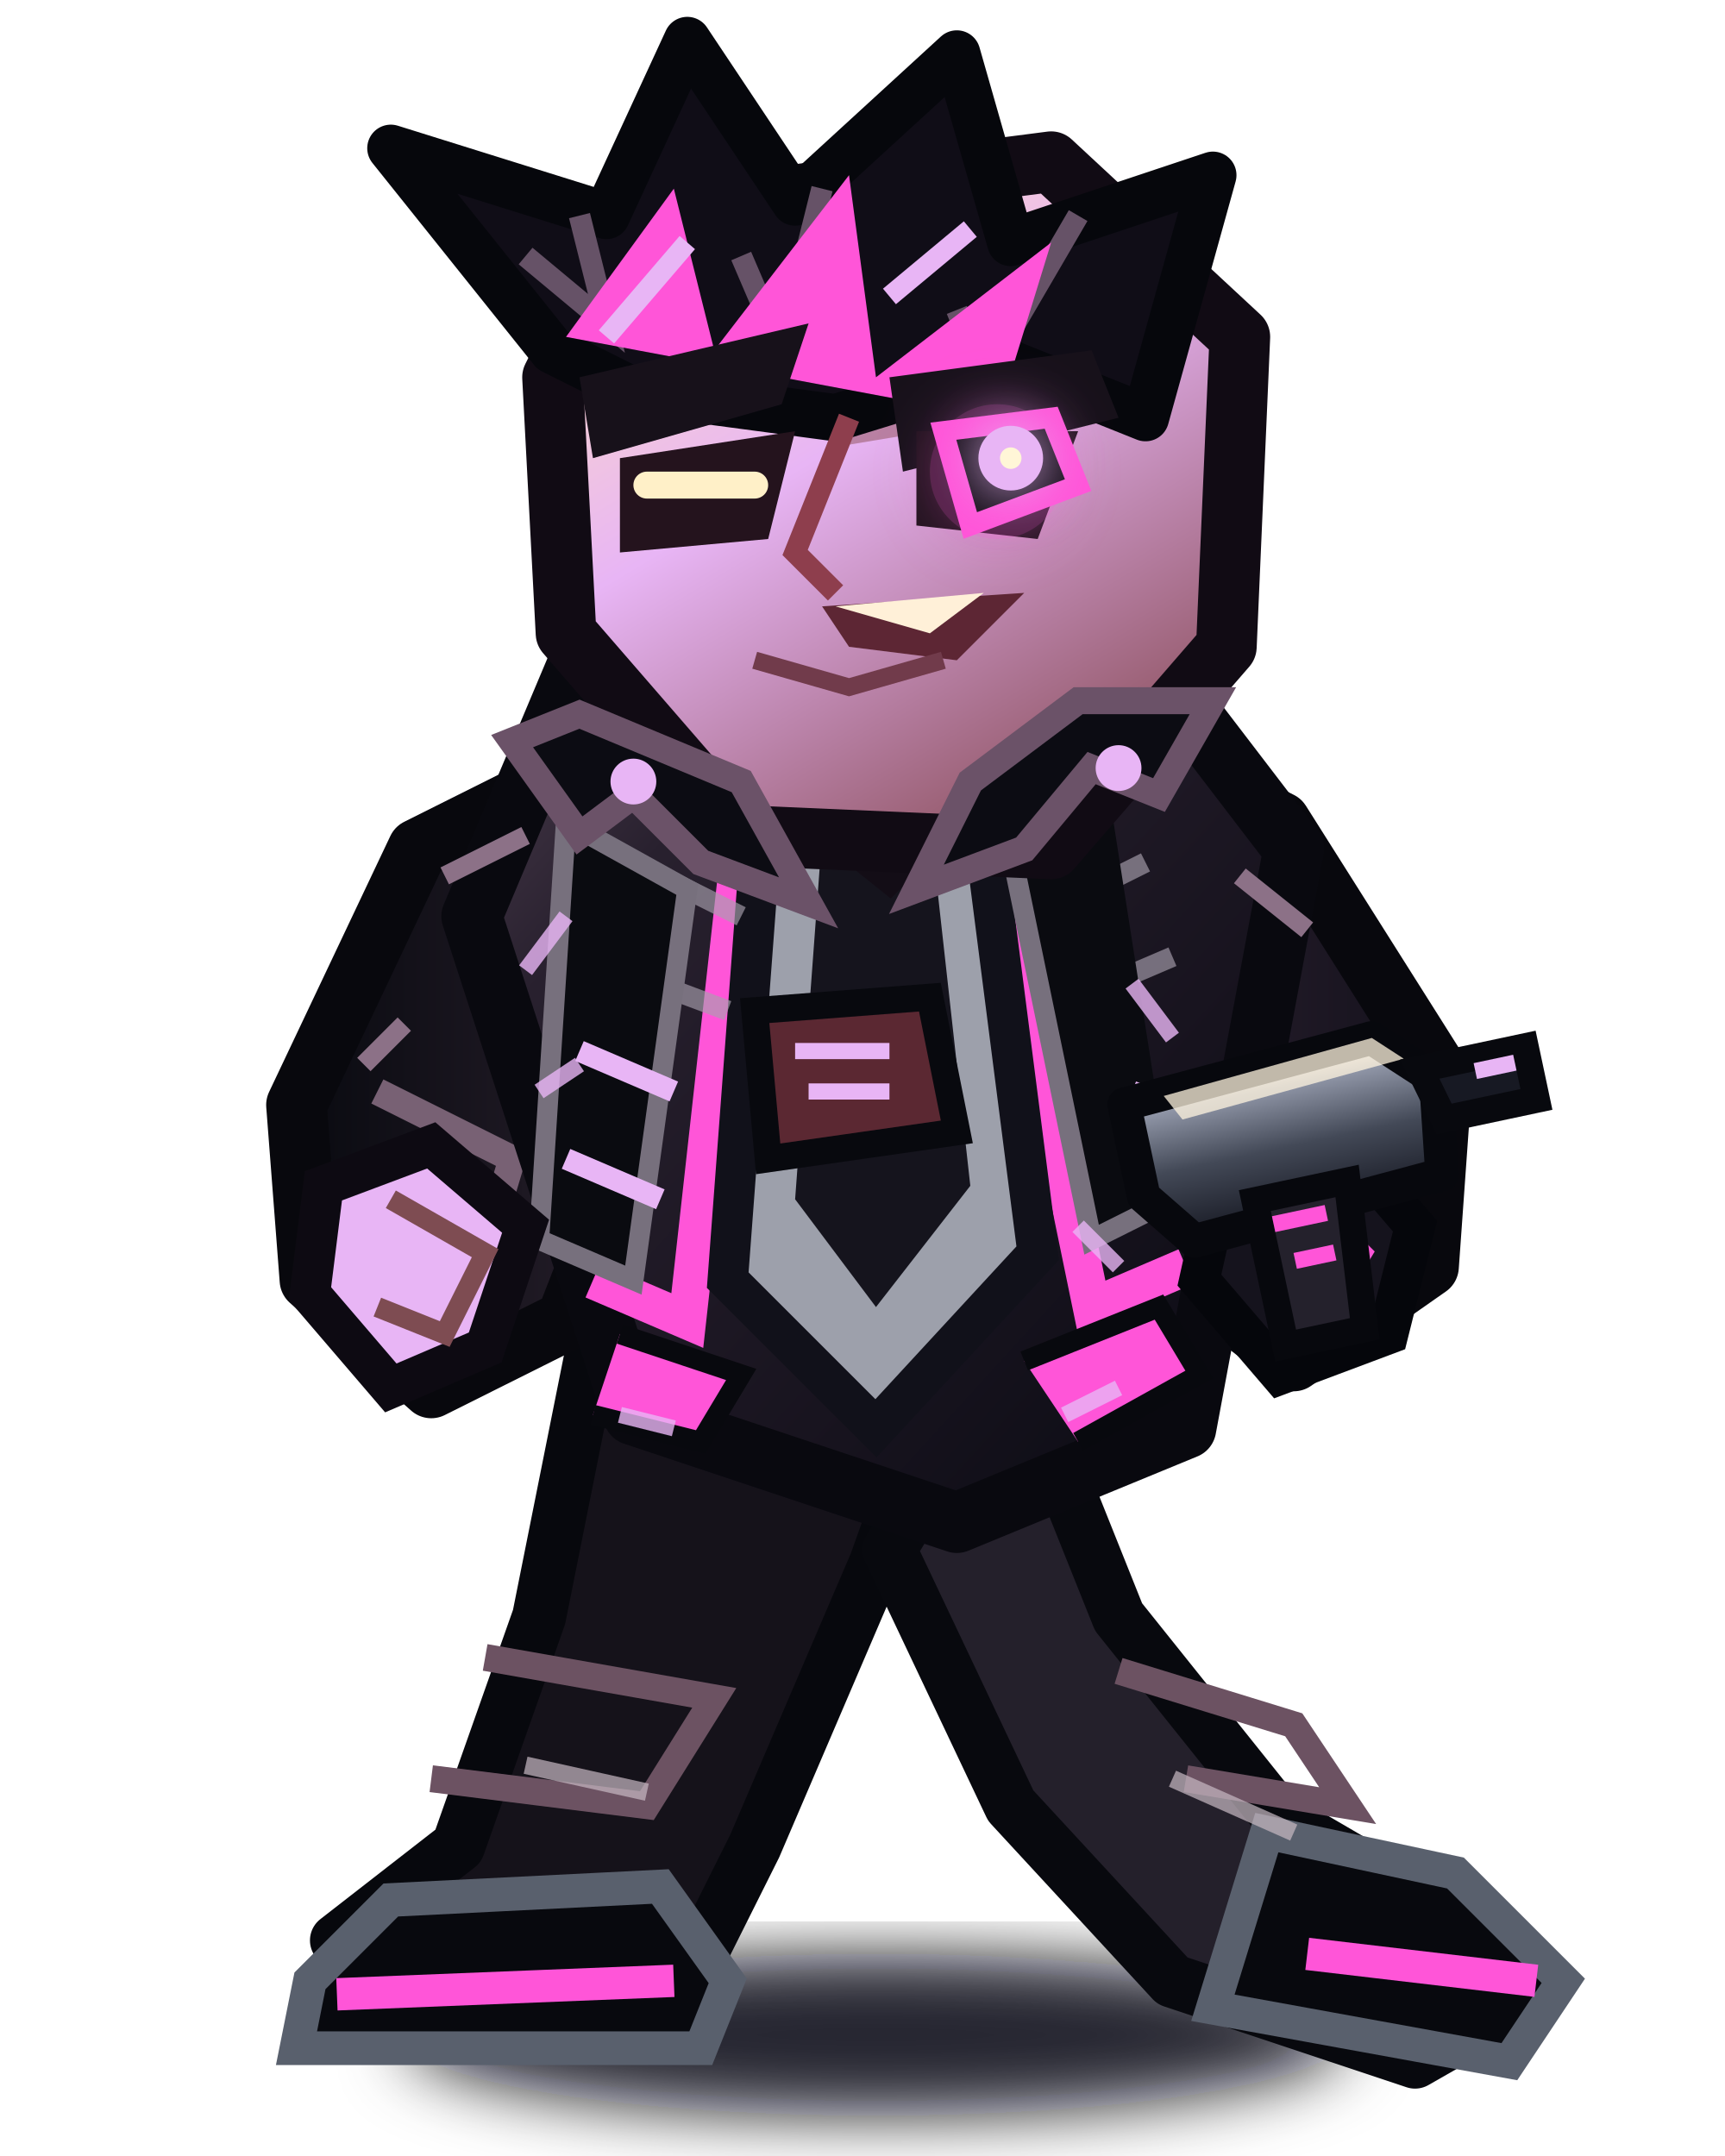
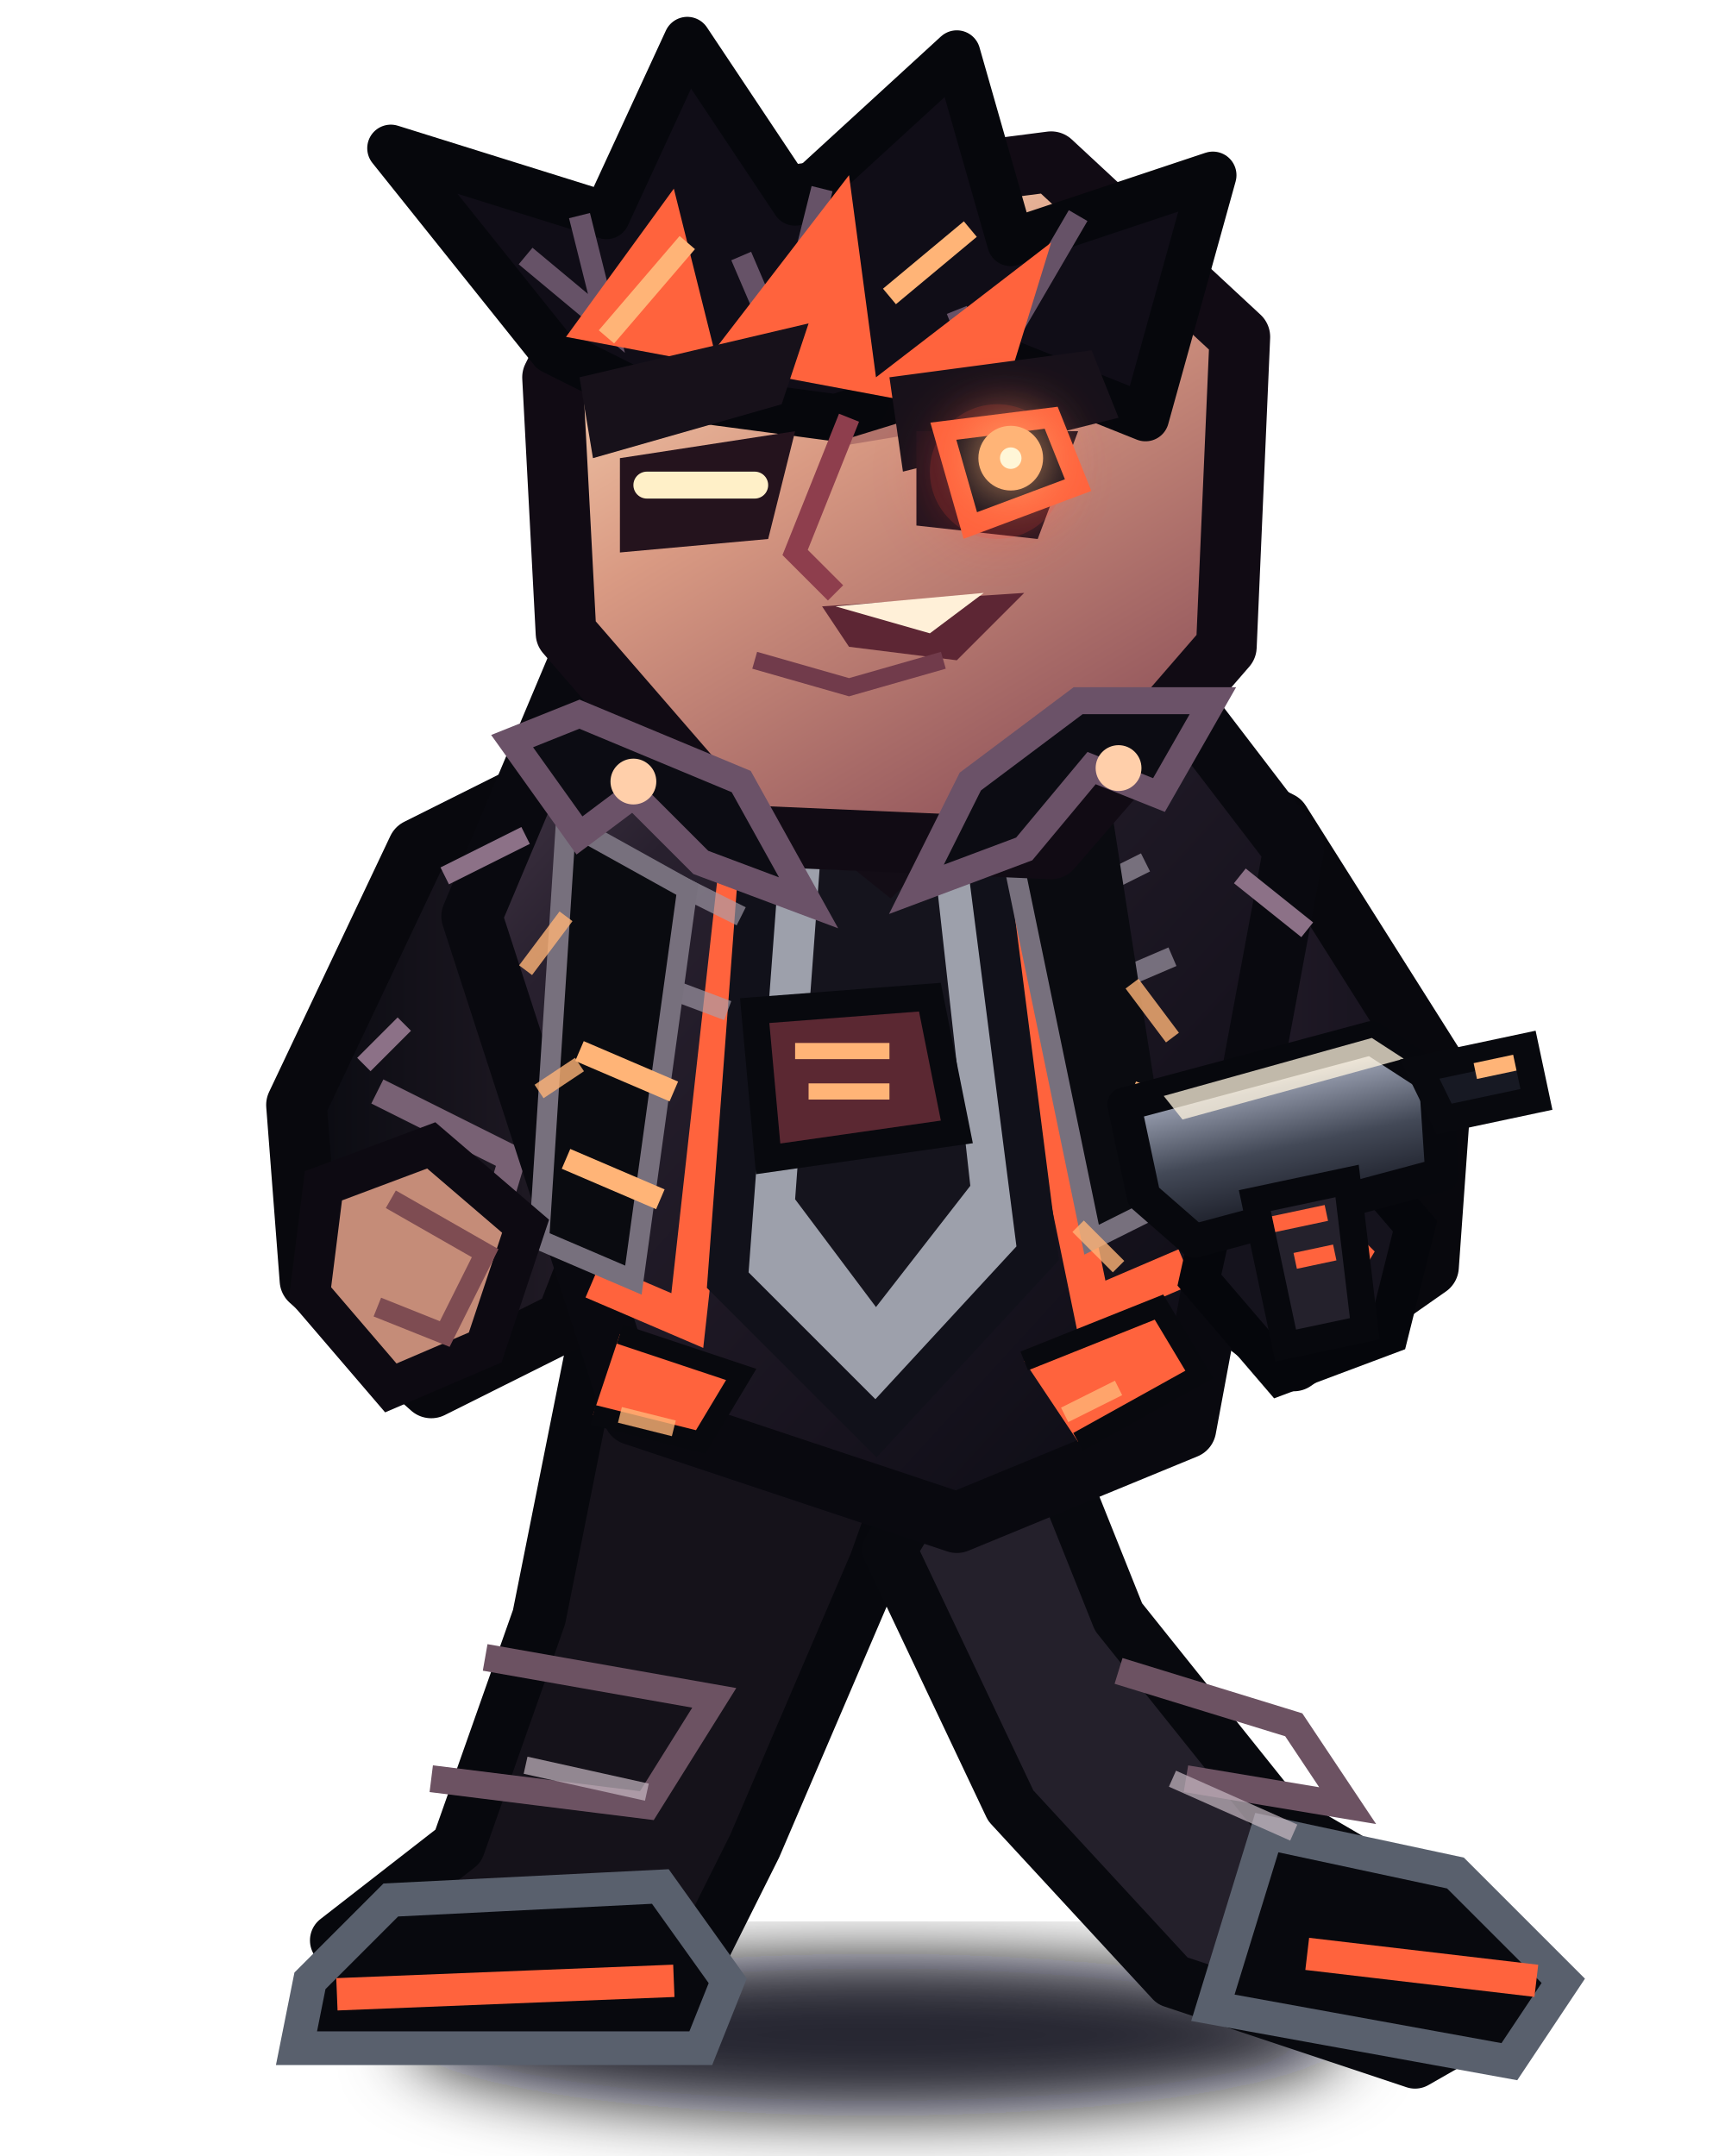
<svg xmlns="http://www.w3.org/2000/svg" viewBox="0 0 128 160">
  <defs>
    <linearGradient id="j" x1="0" y1="0" x2="1" y2="1">
      <stop stop-color="#514253" />
      <stop offset=".24" stop-color="#28202e" />
      <stop offset=".68" stop-color="#17131e" />
      <stop offset="1" stop-color="#080a11" />
    </linearGradient>
    <linearGradient id="skin" x1=".15" y1="0" x2=".75" y2="1">
      <stop stop-color="#ffe0bd" />
-       <stop offset=".42" stop-color="#e8b5f5" />
+       <stop offset=".42" stop-color="#d99a83" />
      <stop offset="1" stop-color="#884c56" />
    </linearGradient>
    <linearGradient id="steel" x1="0" y1="0" x2="0" y2="1">
      <stop stop-color="#f0e6e2" />
      <stop offset=".18" stop-color="#8f95a6" />
      <stop offset=".55" stop-color="#434957" />
      <stop offset="1" stop-color="#171923" />
    </linearGradient>
    <linearGradient id="leather" x1="0" y1="0" x2="1" y2="0">
      <stop stop-color="#090a10" />
      <stop offset=".5" stop-color="#3a2c3c" />
      <stop offset="1" stop-color="#14111c" />
    </linearGradient>
    <linearGradient id="blood" x1="0" y1="0" x2="0" y2="1">
-       <stop stop-color="#e8b5f5" />
+       <stop stop-color="#ff7553" />
      <stop offset="1" stop-color="#a41d30" />
    </linearGradient>
    <filter id="shadow" x="-.3" y="-.2" width="1.6" height="1.5">
      <feGaussianBlur stdDeviation="2.5" />
    </filter>
    <filter id="eyeGlow" x="-1" y="-1" width="3" height="3">
      <feGaussianBlur stdDeviation="2" result="b" />
      <feMerge>
        <feMergeNode in="b" />
        <feMergeNode in="SourceGraphic" />
      </feMerge>
    </filter>
  </defs>
  <ellipse cx="65" cy="151" rx="35" ry="6" fill="#020207" opacity=".85" filter="url(#shadow)" />
  <path d="M44 100 40 120 34 137 25 144 28 150 49 151 56 137 65 116 70 102Z" fill="#15121a" stroke="#07080d" stroke-width="4" stroke-linejoin="round" />
  <path d="m75 100 8 20 12 15 12 7 5 7-7 4-18-6-12-13-9-19z" fill="#24202b" stroke="#08090e" stroke-width="4" stroke-linejoin="round" />
  <path d="m29 141 20-1 5 7-2 5H22l1-5zM94 136l14 3 8 8-4 6-22-4z" fill="#08090e" stroke="#59606d" stroke-width="2.5" />
-   <path d="m25 148 25-1m47-2 17 2" stroke="#ff55d8" stroke-width="2.4" />
+   <path d="m25 148 25-1m47-2 17 2" stroke="#ff633d" stroke-width="2.4" />
  <path d="m36 123 17 3-5 8-16-2m51-8 13 4 4 6-12-2" fill="none" stroke="#6c5262" stroke-width="2" />
  <path d="m39 131 9 2m39-1 9 4" stroke="#c8b9c3" stroke-width="1.3" opacity=".7" />
  <path d="m43 57-12 6-9 19 1 13 9 8 10-5 7-18M83 55l12 6 12 19-1 14-10 7-9-7-8-18" fill="url(#leather)" stroke="#08080d" stroke-width="4.5" stroke-linejoin="round" />
  <path d="m28 81 10 5-3 10-8-3m69-12-9 7 4 10 8-5" fill="none" stroke="#786174" stroke-width="2" />
  <path d="m43 49 40-3 13 17-8 43-17 7-24-8-12-37z" fill="url(#j)" stroke="#09090f" stroke-width="4.5" stroke-linejoin="round" />
-   <path d="m43 56 12 6-4 36-7-3m38-40-8 8 7 34 7-3" fill="none" stroke="#ff55d8" stroke-width="2.8" />
+   <path d="m43 56 12 6-4 36-7-3m38-40-8 8 7 34 7-3" fill="none" stroke="#ff633d" stroke-width="2.8" />
  <path d="m57 55 15-1 5 39-12 13-11-11z" fill="#9da0ab" stroke="#11111a" stroke-width="3" />
  <path d="m61 62 8-1 3 27-7 9-6-8z" fill="#15141d" />
  <path d="m47 64 8 4m-9 4 8 3m25-8 6-3m-5 10 7-3" stroke="#a8a0ad" stroke-width="1.5" opacity=".65" />
  <path d="m42 61 9 5-4 29-7-3zm40-4-7 6 6 29 6-3" fill="#0a0b10" stroke="#77707d" stroke-width="1.5" />
-   <path d="m43 78 7 3m-8 5 7 3m35-8 5 2" stroke="#e8b5f5" stroke-width="1.6" />
+   <path d="m43 78 7 3m-8 5 7 3m35-8 5 2" stroke="#ffb477" stroke-width="1.6" />
  <path d="m56 75 13-1 2 10-14 2z" fill="#5b2832" stroke="#08090e" stroke-width="2" />
-   <path d="m59 78 7 0m-6 3 6 0" stroke="#e8b5f5" stroke-width="1.2" />
-   <path d="m46 99 9 3-3 5-8-2m32-4 10-4 3 5-9 5" fill="#ff55d8" stroke="#08090e" stroke-width="1.5" />
+   <path d="m59 78 7 0m-6 3 6 0" stroke="#ffb477" stroke-width="1.2" />
+   <path d="m46 99 9 3-3 5-8-2m32-4 10-4 3 5-9 5" fill="#ff633d" stroke="#08090e" stroke-width="1.5" />
  <path d="m55 48 1 9 10 8 9-9-1-10z" fill="#9a5c60" stroke="#130d16" stroke-width="2.5" />
  <path d="m47 16 31-4 14 13-1 23-13 15-23-1-13-15-1-19z" fill="url(#skin)" stroke="#110b14" stroke-width="4.5" stroke-linejoin="round" />
  <path d="m45 23 9-6 4 6 7-8 3 10 9-6-2 12-12 2-13-3z" fill="#8b4e54" opacity=".5" />
  <path d="m41 26-12-15 16 5 6-13 8 12 12-11 4 14 15-5-5 18-10-4-13 4-15-2z" fill="#100d17" stroke="#06070c" stroke-width="3.5" stroke-linejoin="round" />
  <path d="m39 19 6 5-2-8m12 3 3 7 3-12m10 9 2 5 7-12" fill="none" stroke="#665267" stroke-width="1.6" />
-   <path d="m42 25 8-11 3 12 10-13 2 15 13-10-4 13z" fill="#ff55d8" />
-   <path d="m45 25 6-7m15 4 6-5" stroke="#e8b5f5" stroke-width="1.5" />
+   <path d="m42 25 8-11 3 12 10-13 2 15 13-10-4 13z" fill="#ff633d" />
+   <path d="m45 25 6-7m15 4 6-5" stroke="#ffb477" stroke-width="1.5" />
  <path d="m43 28 17-4-2 6-14 4m22-6 15-2 2 5-16 4" fill="#17111a" />
  <path d="m46 34 13-2-2 8-11 1z" fill="#24131d" />
  <path d="m68 32 12 0-3 8-9-1z" fill="#20131d" />
  <path d="m48 36 8 0" stroke="#fff0c8" stroke-width="2" stroke-linecap="round" />
-   <circle cx="74" cy="35" r="5" fill="#ff55d8" opacity=".25" filter="url(#eyeGlow)" />
-   <path d="m70 32 8-1 2 5-8 3z" fill="#17101a" stroke="#ff55d8" stroke-width="1.5" />
-   <circle cx="75" cy="34" r="2.4" fill="#e8b5f5" filter="url(#eyeGlow)" />
+   <circle cx="74" cy="35" r="5" fill="#ff3e36" opacity=".25" filter="url(#eyeGlow)" />
+   <path d="m70 32 8-1 2 5-8 3z" fill="#17101a" stroke="#ff633d" stroke-width="1.5" />
+   <circle cx="75" cy="34" r="2.4" fill="#ffb477" filter="url(#eyeGlow)" />
  <circle cx="75" cy="34" r=".8" fill="#fff6d7" />
  <path d="m63 31-4 10 3 3" fill="none" stroke="#8e3e4d" stroke-width="1.6" />
  <path d="m61 45 15-1-5 5-8-1z" fill="#5d2634" />
  <path d="m62 45 11-1-4 3z" fill="#fff0d8" />
  <path d="m56 49 7 2 7-2" fill="none" stroke="#713b4b" stroke-width="1.3" />
  <path d="m43 53 12 5 5 9-8-3-5-5-4 3-5-7zM80 52l-8 6-4 8 8-3 5-6 5 2 4-7z" fill="#0c0c13" stroke="#6b5268" stroke-width="2" />
-   <circle cx="47" cy="58" r="1.7" fill="#e8b5f5" />
-   <circle cx="83" cy="57" r="1.7" fill="#e8b5f5" />
-   <path d="m24 88 8-3 7 6-3 9-7 3-6-7z" fill="#e8b5f5" stroke="#0d0a12" stroke-width="3" />
+   <circle cx="47" cy="58" r="1.7" fill="#ffcfaa" />
+   <circle cx="83" cy="57" r="1.7" fill="#ffcfaa" />
+   <path d="m24 88 8-3 7 6-3 9-7 3-6-7z" fill="#c58c78" stroke="#0d0a12" stroke-width="3" />
  <path d="m29 89 7 4-3 6-5-2" fill="none" stroke="#7e4c52" stroke-width="1.5" />
  <path d="m91 86 8-2 6 7-2 8-8 3-6-7z" fill="#15131d" stroke="#05060b" stroke-width="3" />
-   <path d="m96 88 5 5-3 5" fill="none" stroke="#ff55d8" stroke-width="1.6" />
+   <path d="m96 88 5 5-3 5" fill="none" stroke="#ff633d" stroke-width="1.6" />
  <g transform="translate(83 80) rotate(-12)">
    <path d="m0 2 19-1 4 4-1 7-19 1-3-4z" fill="url(#steel)" stroke="#07080d" stroke-width="2.5" stroke-linejoin="round" />
    <path d="m3 2 16-1 2 2-17 1z" fill="#fff4df" opacity=".75" />
    <path d="m8 11 7 0-1 11-6 0z" fill="#24212c" stroke="#07080d" stroke-width="2" />
-     <path d="m9 13 4 0m-3 3 3 0" stroke="#ff55d8" stroke-width="1.2" />
+     <path d="m9 13 4 0m-3 3 3 0" stroke="#ff633d" stroke-width="1.2" />
    <path d="m22 4 8 0 0 4-7 0z" fill="#171923" stroke="#08090e" stroke-width="2" />
-     <path d="m26 5 3 0" stroke="#e8b5f5" stroke-width="1.2" />
+     <path d="m26 5 3 0" stroke="#ffb477" stroke-width="1.2" />
  </g>
-   <path d="m39 72 3-4m-2 13 3-2m41-6 3 4m-7 14 3 3M46 105l4 1m29-1 4-2" stroke="#e8b5f5" stroke-width="1.2" opacity=".8" />
+   <path d="m39 72 3-4m-2 13 3-2m41-6 3 4m-7 14 3 3M46 105l4 1m29-1 4-2" stroke="#ffb477" stroke-width="1.2" opacity=".8" />
  <path d="m33 65 6-3m-12 17 3-3m62-11 5 4" stroke="#8c7187" stroke-width="1.4" />
</svg>
